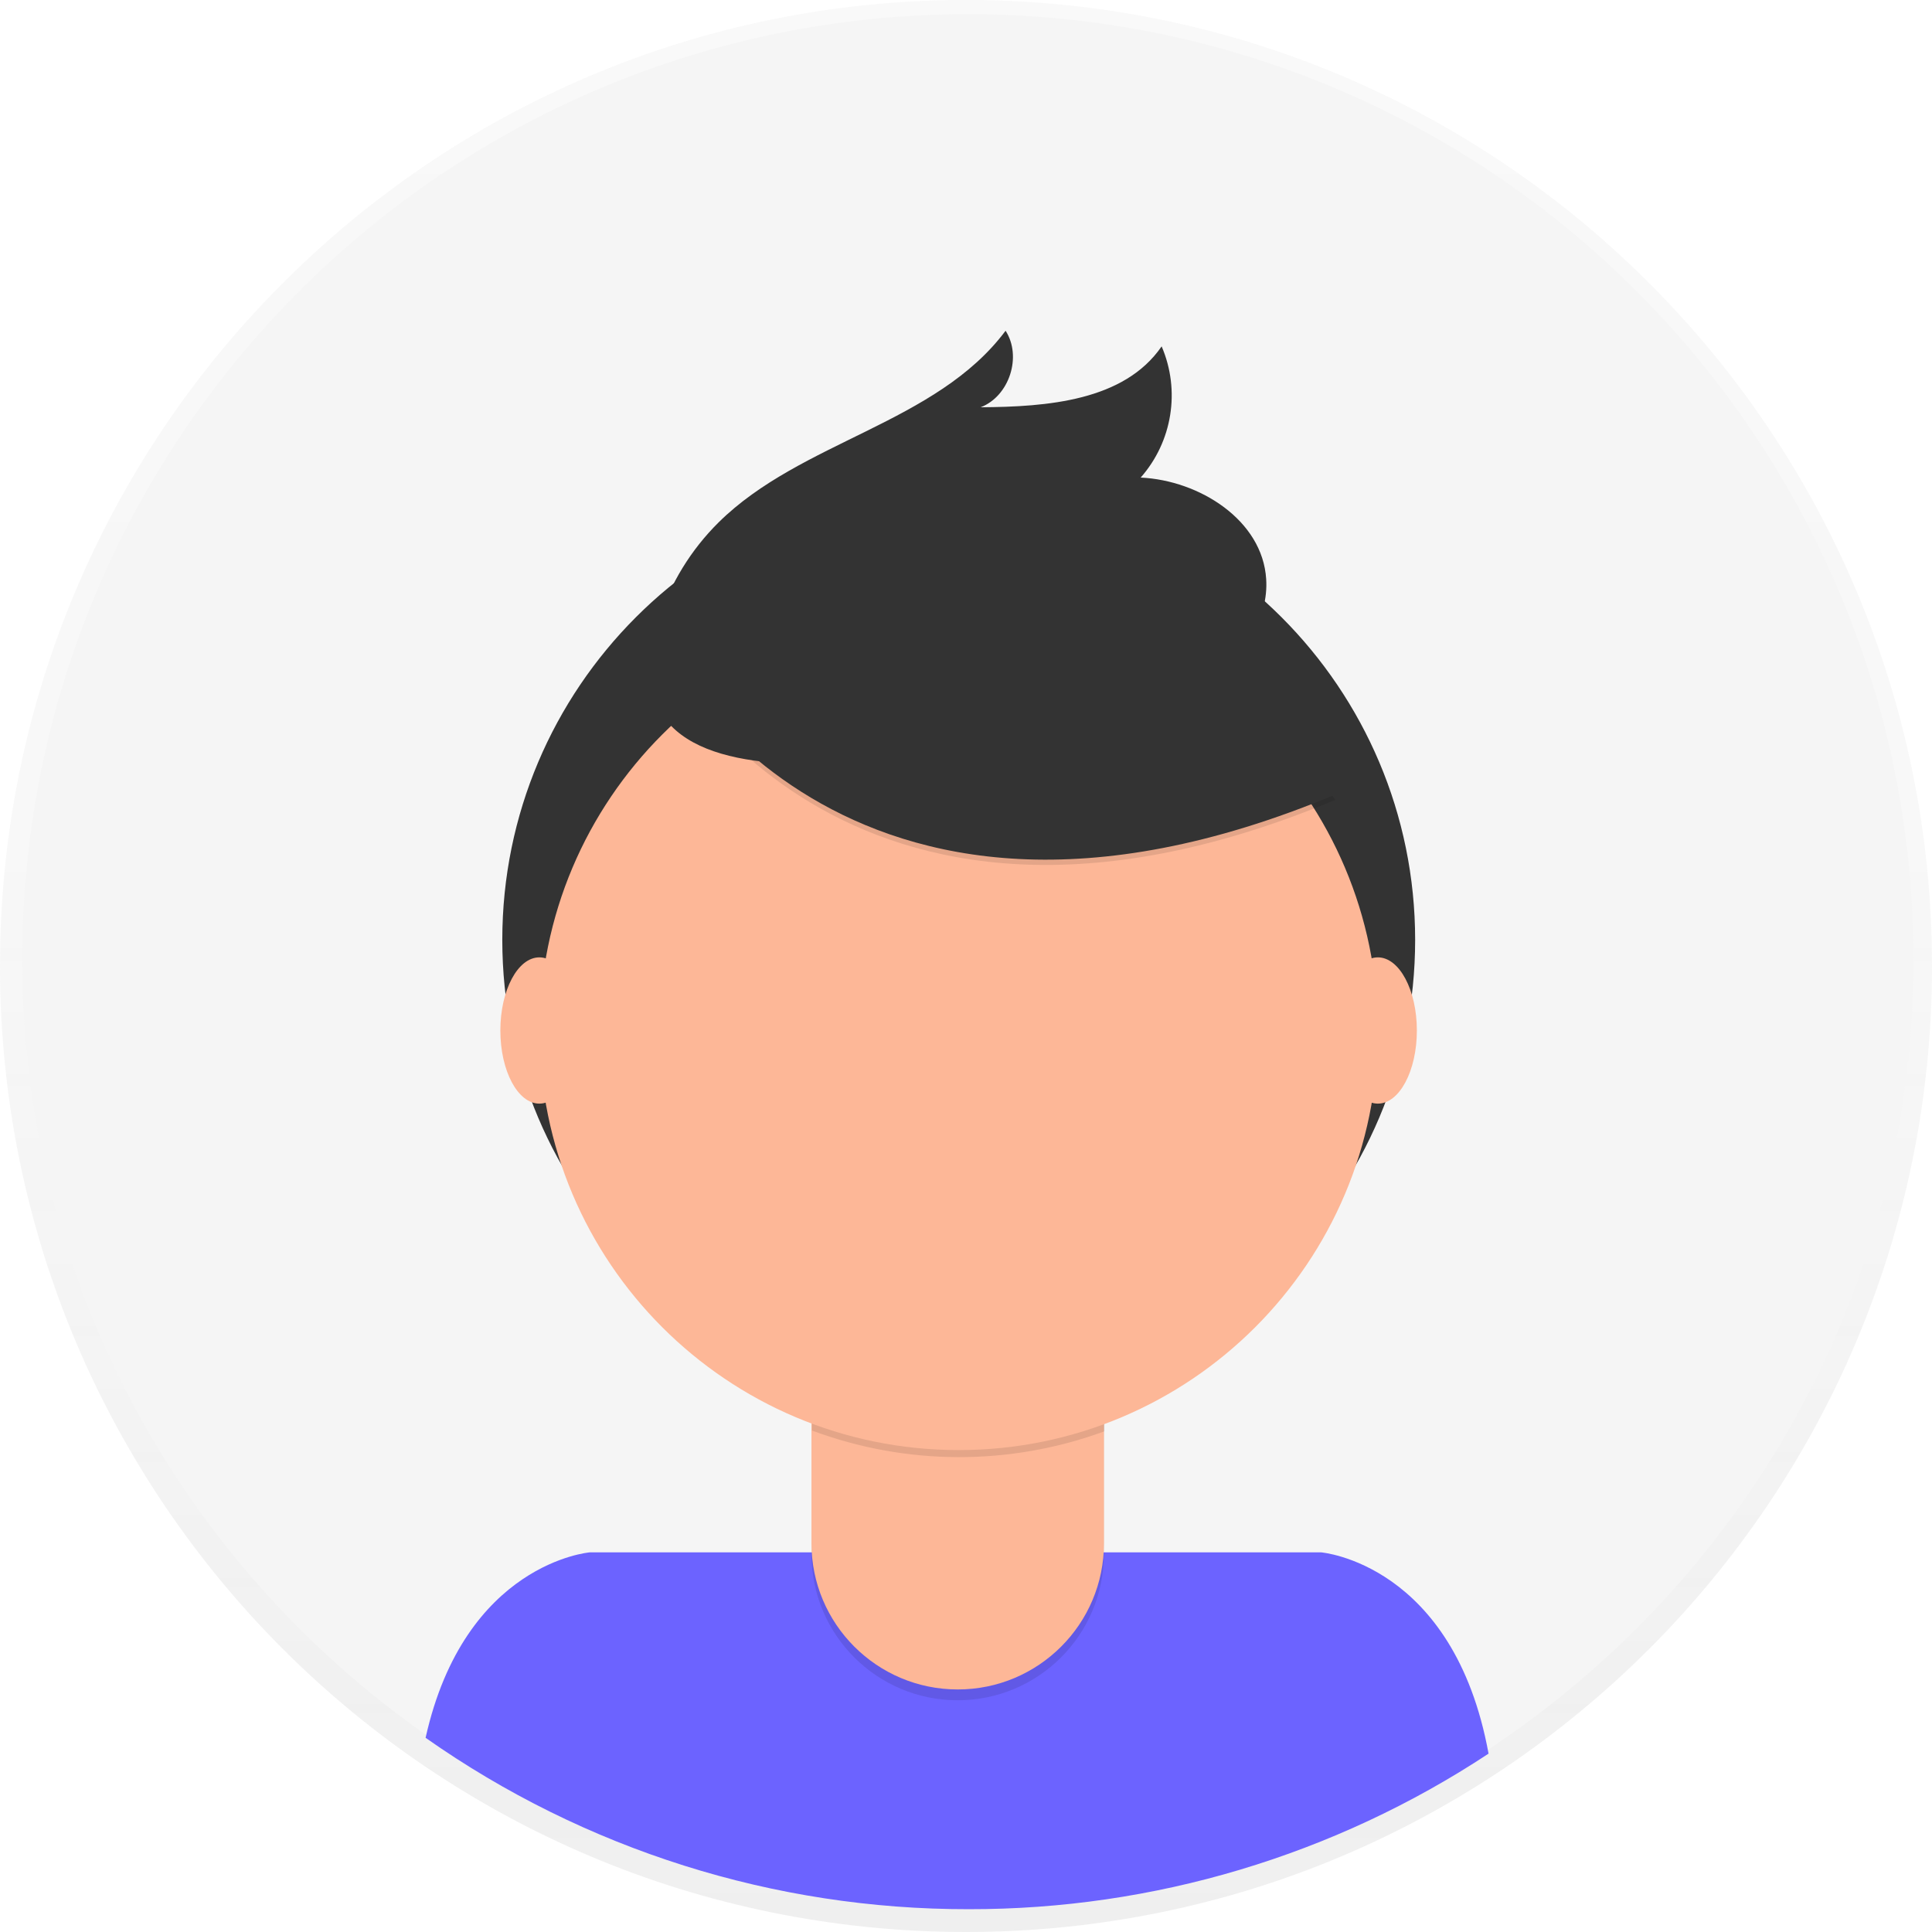
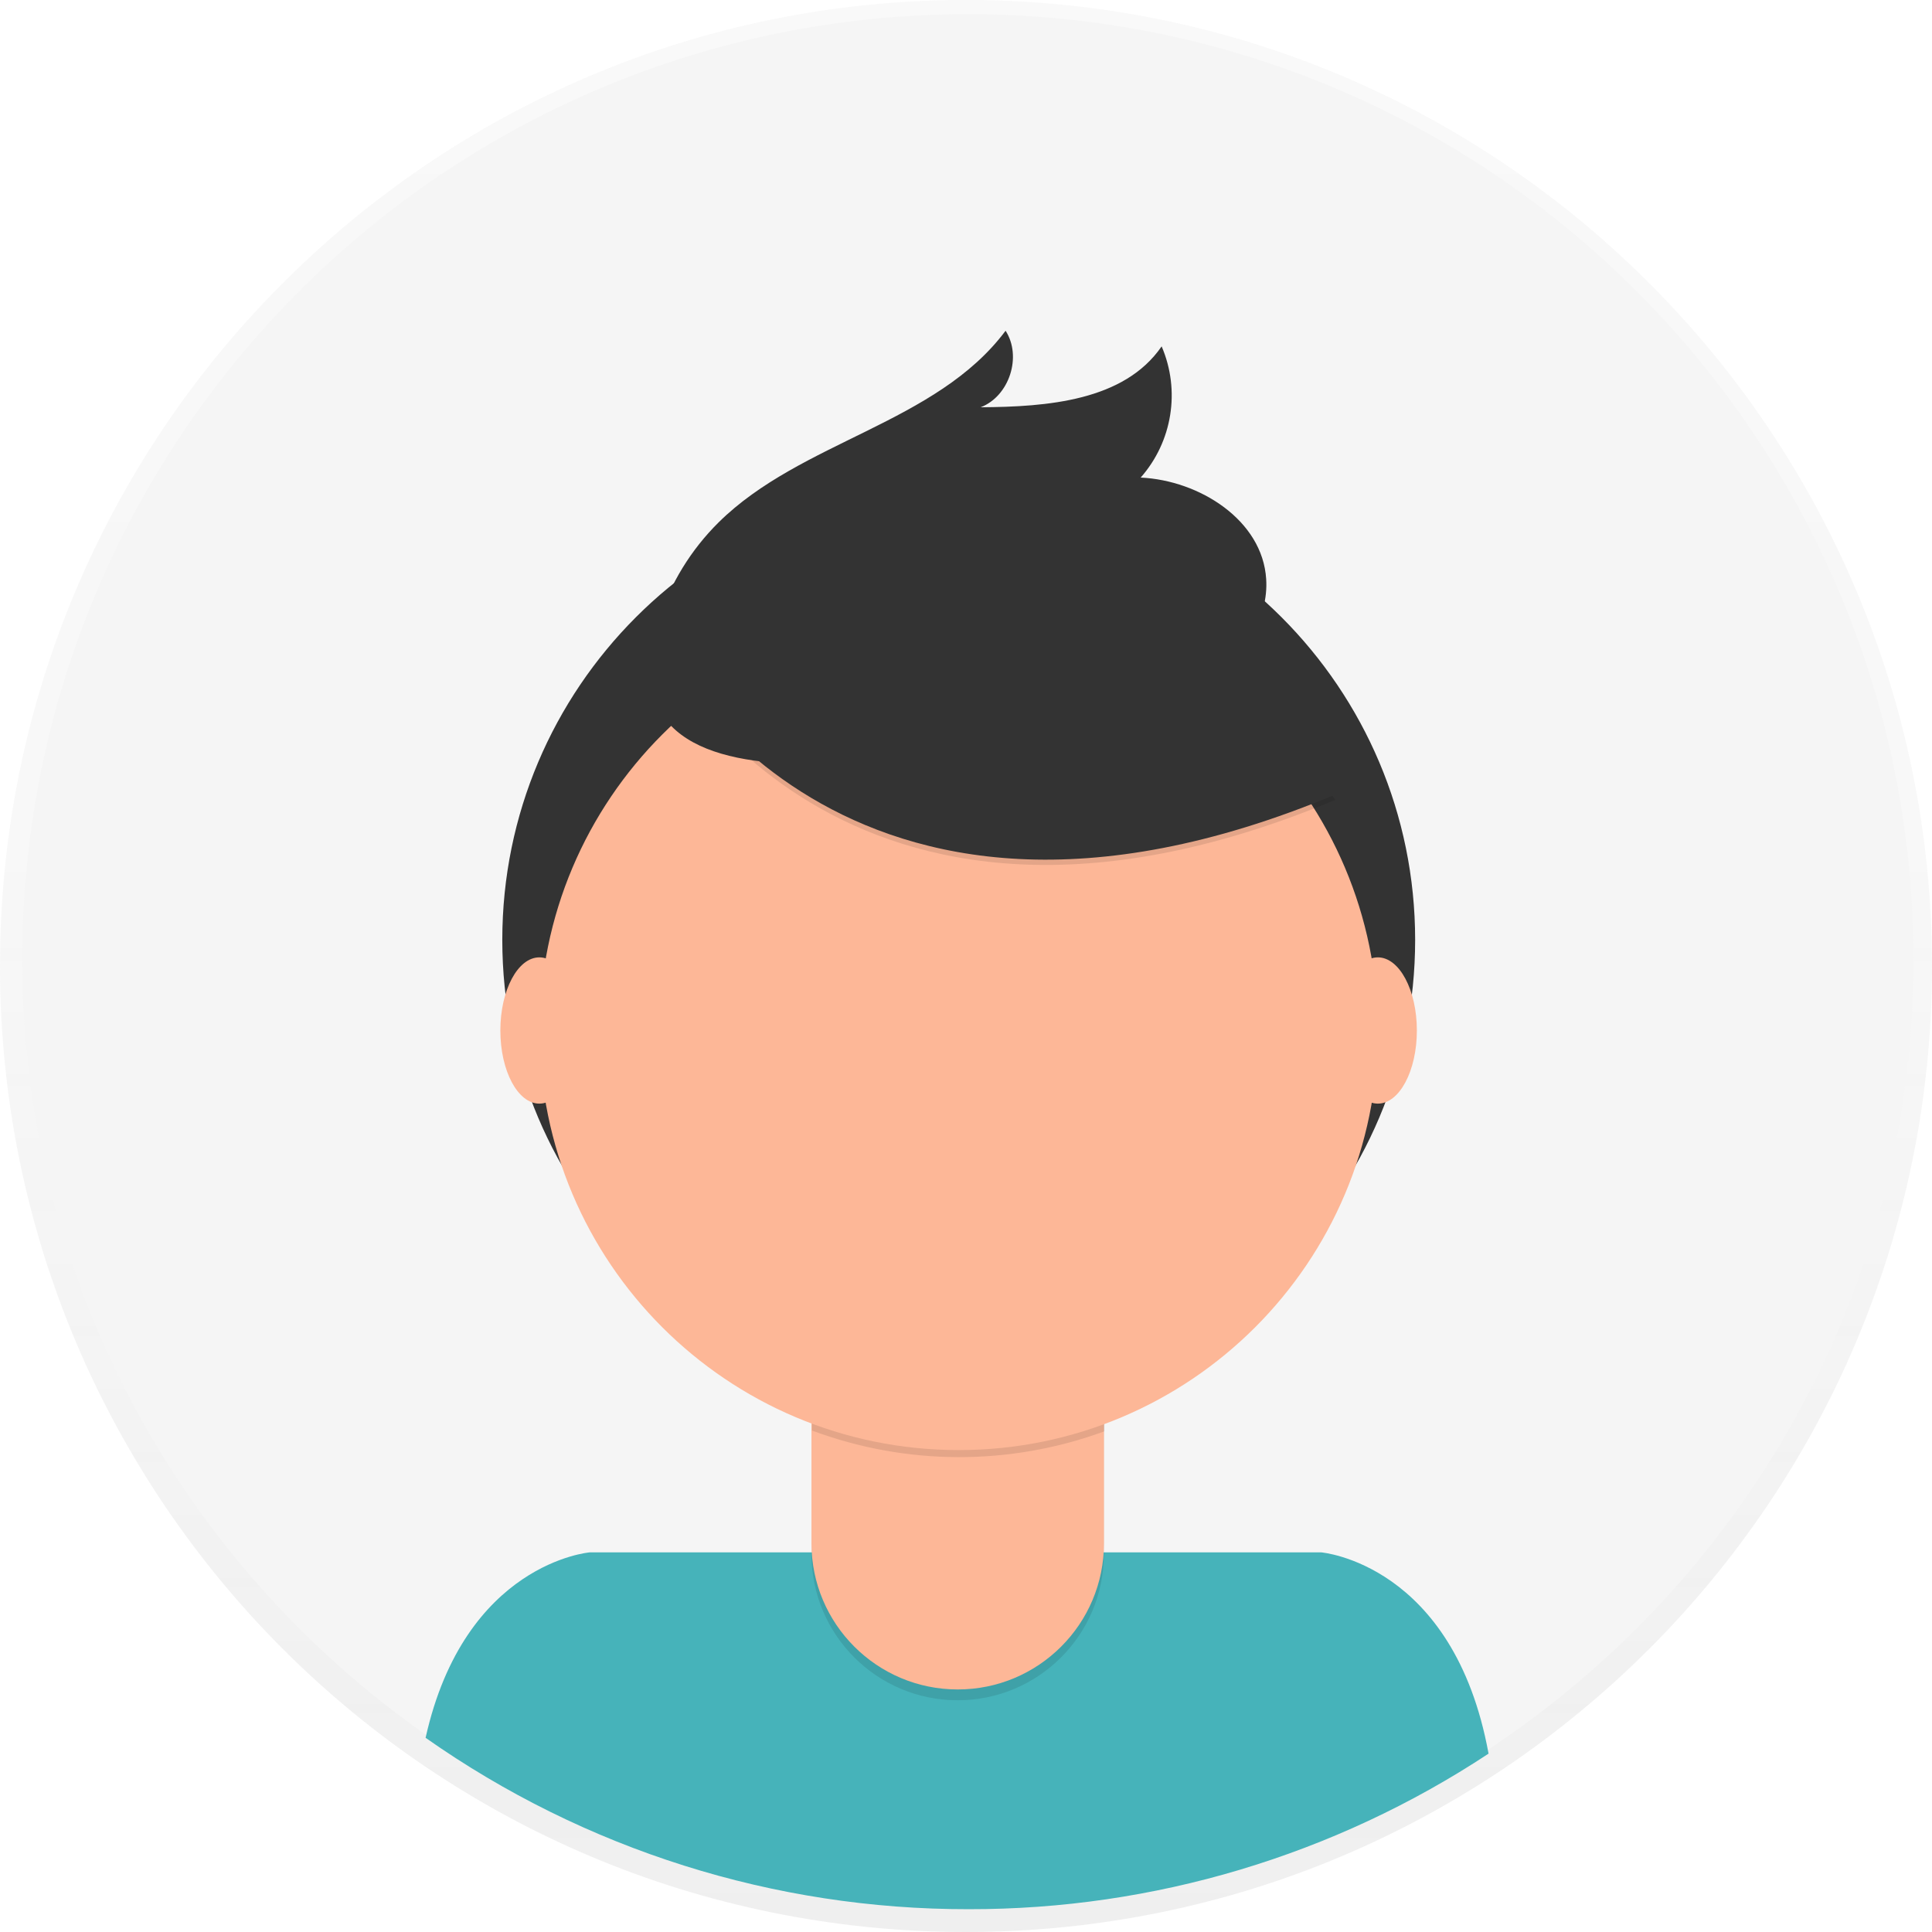
<svg xmlns="http://www.w3.org/2000/svg" data-name="Layer 1" width="698" height="698" viewBox="0 0 698 698">
  <defs>
    <linearGradient id="b247946c-c62f-4d08-994a-4c3d64e1e98f-258" x1="349" y1="698" x2="349" gradientUnits="userSpaceOnUse">
      <stop offset="0" stop-color="gray" stop-opacity="0.25" />
      <stop offset="0.54" stop-color="gray" stop-opacity="0.12" />
      <stop offset="1" stop-color="gray" stop-opacity="0.1" />
    </linearGradient>
  </defs>
  <g opacity="0.5">
    <circle cx="349" cy="349" r="349" fill="url(#b247946c-c62f-4d08-994a-4c3d64e1e98f-258)" />
  </g>
  <circle cx="349.68" cy="346.77" r="341.64" fill="#f5f5f5" />
-   <path d="M601,790.76a340,340,0,0,0,187.79-56.2c-12.59-68.8-60.5-72.72-60.5-72.72H464.09s-45.21,3.71-59.33,67A340.07,340.07,0,0,0,601,790.76Z" transform="translate(-251 -101)" fill="#6c63ff" />
+   <path d="M601,790.76a340,340,0,0,0,187.79-56.2c-12.59-68.8-60.5-72.72-60.5-72.72H464.09s-45.21,3.71-59.33,67A340.07,340.07,0,0,0,601,790.76Z" transform="translate(-251 -101)" fill="#46B3BA" />
  <circle cx="346.37" cy="339.57" r="164.9" fill="#333" />
  <path d="M293.15,476.92H398.81a0,0,0,0,1,0,0v84.53A52.83,52.83,0,0,1,346,614.28h0a52.83,52.83,0,0,1-52.83-52.83V476.92a0,0,0,0,1,0,0Z" opacity="0.1" />
  <path d="M296.5,473h99a3.35,3.35,0,0,1,3.35,3.35v81.18A52.83,52.83,0,0,1,346,610.37h0a52.83,52.83,0,0,1-52.83-52.83V476.35A3.35,3.35,0,0,1,296.5,473Z" fill="#fdb797" />
  <path d="M544.34,617.82a152.07,152.07,0,0,0,105.66.29v-13H544.34Z" transform="translate(-251 -101)" opacity="0.1" />
  <circle cx="346.37" cy="372.44" r="151.45" fill="#fdb797" />
  <path d="M489.49,335.68S553.32,465.24,733.37,390l-41.92-65.73-74.31-26.67Z" transform="translate(-251 -101)" opacity="0.1" />
  <path d="M489.49,333.78s63.83,129.56,243.88,54.3l-41.92-65.73-74.31-26.67Z" transform="translate(-251 -101)" fill="#333" />
  <path d="M488.93,325a87.49,87.49,0,0,1,21.69-35.27c29.79-29.45,78.63-35.66,103.68-69.24,6,9.32,1.36,23.65-9,27.65,24-.16,51.81-2.26,65.38-22a44.89,44.89,0,0,1-7.57,47.4c21.27,1,44,15.4,45.34,36.65.92,14.16-8,27.56-19.59,35.68s-25.71,11.85-39.56,14.9C608.86,369.7,462.54,407.07,488.93,325Z" transform="translate(-251 -101)" fill="#333" />
  <ellipse cx="194.86" cy="372.3" rx="14.09" ry="26.42" fill="#fdb797" />
  <ellipse cx="497.8" cy="372.3" rx="14.09" ry="26.42" fill="#fdb797" />
</svg>
